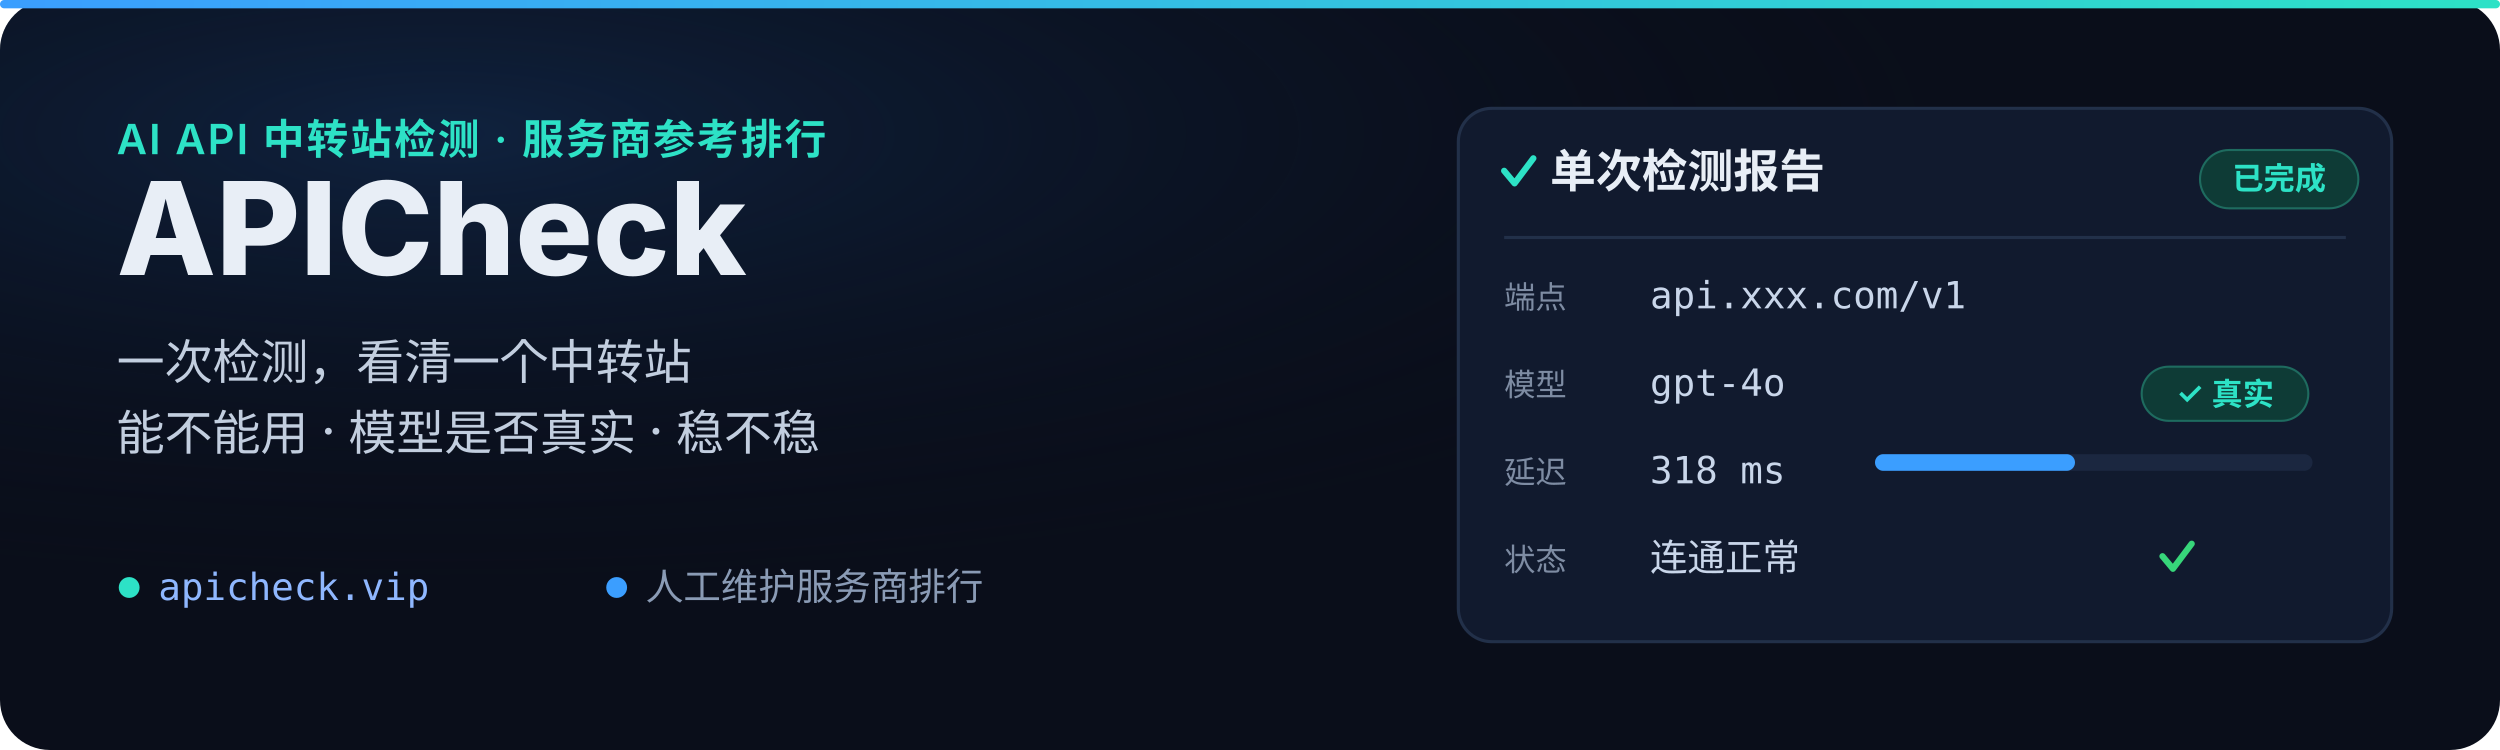
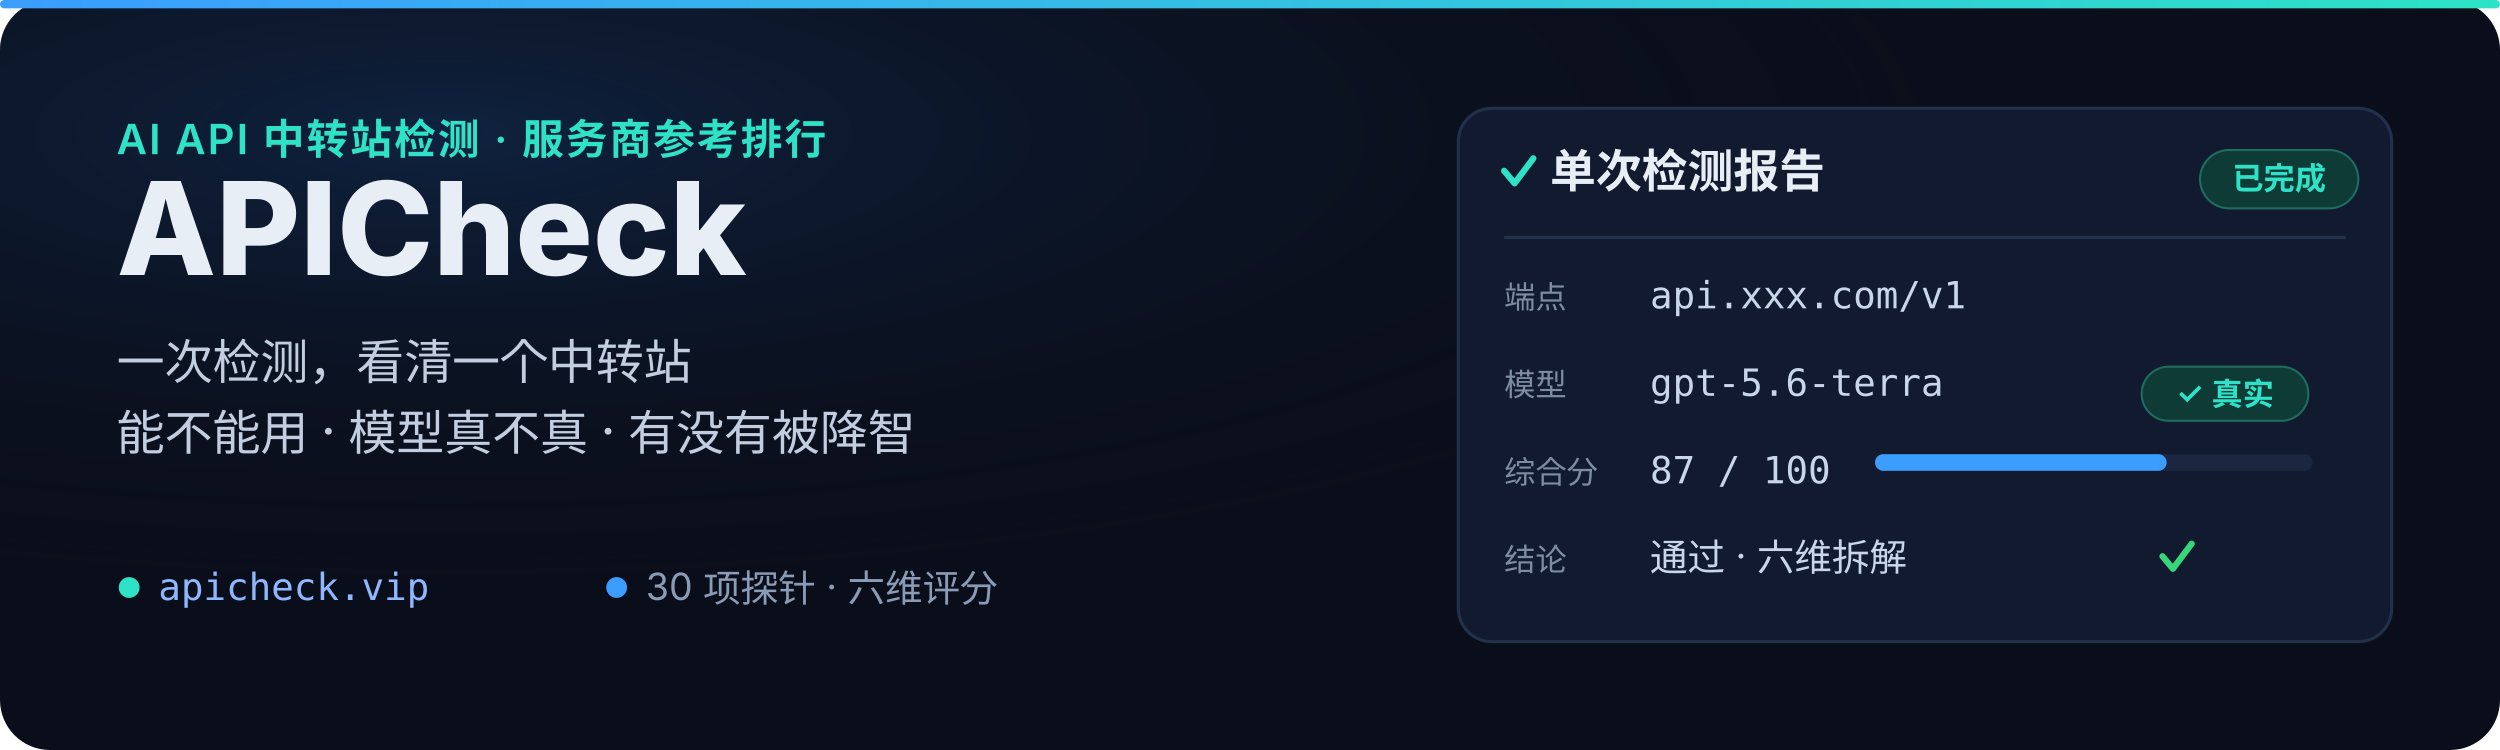
<svg xmlns="http://www.w3.org/2000/svg" width="1200" height="360" viewBox="0 0 1200 360" role="img" aria-labelledby="title desc">
  <defs>
    <radialGradient id="glow" cx="18%" cy="18%" r="62%">
      <stop offset="0%" stop-color="#13325C" stop-opacity="0.55" />
      <stop offset="100%" stop-color="#0A0E1A" stop-opacity="0" />
    </radialGradient>
    <linearGradient id="accent" x1="0" y1="0" x2="1" y2="0">
      <stop offset="0%" stop-color="#3B9EFF" />
      <stop offset="100%" stop-color="#2DE2C6" />
    </linearGradient>
  </defs>
  <rect width="1200" height="360" rx="24" fill="#0A0E1A" />
  <rect width="1200" height="360" rx="24" fill="url(#glow)" />
  <rect x="0" y="0" width="1200" height="4" rx="2" fill="url(#accent)" />
  <g transform="translate(56 0)">
    <text x="0" y="74" font-family="-apple-system,BlinkMacSystemFont,'Segoe UI','PingFang SC','Microsoft YaHei',sans-serif" font-size="20" font-weight="600" letter-spacing="1" fill="#2DE2C6">AI API 中转站检测 · 服务商参考排行</text>
    <text x="0" y="132" font-family="-apple-system,BlinkMacSystemFont,'Segoe UI','PingFang SC','Microsoft YaHei',sans-serif" font-size="62" font-weight="800" fill="#E8EEF6">APICheck</text>
    <text x="0" y="182" font-family="-apple-system,BlinkMacSystemFont,'Segoe UI','PingFang SC','Microsoft YaHei',sans-serif" font-size="23" font-weight="500" fill="#C2CEDF">一次检测，看清一个中转站</text>
-     <text x="0" y="216" font-family="-apple-system,BlinkMacSystemFont,'Segoe UI','PingFang SC','Microsoft YaHei',sans-serif" font-size="23" font-weight="500" fill="#C2CEDF">能不能用 · 模型是否真实 · 稳不稳</text>
+     <text x="0" y="216" font-family="-apple-system,BlinkMacSystemFont,'Segoe UI','PingFang SC','Microsoft YaHei',sans-serif" font-size="23" font-weight="500" fill="#C2CEDF">能不能用 · 模型真不真 · 有没有被降智</text>
    <circle cx="6" cy="282" r="5" fill="#2DE2C6" />
    <text x="20" y="288" font-family="ui-monospace,SFMono-Regular,Menlo,monospace" font-size="18" fill="#8FB7FF">apicheck.vip</text>
    <circle cx="240" cy="282" r="5" fill="#3B9EFF" />
-     <text x="254" y="288" font-family="-apple-system,BlinkMacSystemFont,'Segoe UI','PingFang SC',sans-serif" font-size="18" fill="#8A9BB5">人工维护服务商排行</text>
+     <text x="254" y="288" font-family="-apple-system,BlinkMacSystemFont,'Segoe UI','PingFang SC',sans-serif" font-size="18" fill="#8A9BB5">30 项探针 · 六维评分</text>
  </g>
  <g transform="translate(700 52)">
    <rect width="448" height="256" rx="16" fill="#111A2E" stroke="#223049" stroke-width="1.5" />
    <path d="M22 30 l5 6 l9 -12" fill="none" stroke="#2DE2C6" stroke-width="3" stroke-linecap="round" stroke-linejoin="round" />
    <text x="44" y="38" font-family="-apple-system,BlinkMacSystemFont,'Segoe UI','PingFang SC',sans-serif" font-size="22" font-weight="700" fill="#E8EEF6">单次检测报告</text>
    <rect x="356" y="20" width="76" height="28" rx="14" fill="#0E3B36" stroke="#1E6B5F" />
    <text x="394" y="39" text-anchor="middle" font-family="-apple-system,BlinkMacSystemFont,'Segoe UI','PingFang SC',sans-serif" font-size="15" font-weight="600" fill="#2DE2C6">已完成</text>
    <line x1="22" y1="62" x2="426" y2="62" stroke="#223049" stroke-width="1.5" />
    <text x="22" y="96" font-family="-apple-system,BlinkMacSystemFont,'Segoe UI','PingFang SC',sans-serif" font-size="15" fill="#7E8CA3">端点</text>
    <text x="22" y="138" font-family="-apple-system,BlinkMacSystemFont,'Segoe UI','PingFang SC',sans-serif" font-size="15" fill="#7E8CA3">模型</text>
-     <text x="22" y="180" font-family="-apple-system,BlinkMacSystemFont,'Segoe UI','PingFang SC',sans-serif" font-size="15" fill="#7E8CA3">延迟</text>
-     <text x="22" y="222" font-family="-apple-system,BlinkMacSystemFont,'Segoe UI','PingFang SC',sans-serif" font-size="15" fill="#7E8CA3">状态</text>
+     <text x="22" y="180" font-family="-apple-system,BlinkMacSystemFont,'Segoe UI','PingFang SC',sans-serif" font-size="15" fill="#7E8CA3">综合分</text>
+     <text x="22" y="222" font-family="-apple-system,BlinkMacSystemFont,'Segoe UI','PingFang SC',sans-serif" font-size="15" fill="#7E8CA3">结论</text>
    <text x="92" y="96" font-family="ui-monospace,SFMono-Regular,Menlo,monospace" font-size="18" fill="#C9D6EA">api.xxx.com/v1</text>
-     <text x="92" y="138" font-family="ui-monospace,SFMono-Regular,Menlo,monospace" font-size="18" fill="#C9D6EA">gpt-4o</text>
+     <text x="92" y="138" font-family="ui-monospace,SFMono-Regular,Menlo,monospace" font-size="18" fill="#C9D6EA">gpt-5.6-terra</text>
    <rect x="328" y="124" width="80" height="26" rx="13" fill="#0E3B36" stroke="#1E6B5F" />
    <text x="368" y="142" text-anchor="middle" font-family="-apple-system,BlinkMacSystemFont,'Segoe UI','PingFang SC',sans-serif" font-size="15" font-weight="600" fill="#2DE2C6">✓ 真实</text>
-     <text x="92" y="180" font-family="ui-monospace,SFMono-Regular,Menlo,monospace" font-size="18" fill="#C9D6EA">318 ms</text>
+     <text x="92" y="180" font-family="ui-monospace,SFMono-Regular,Menlo,monospace" font-size="18" fill="#C9D6EA">87 / 100</text>
    <rect x="200" y="166" width="210" height="8" rx="4" fill="#1B2740" />
-     <rect x="200" y="166" width="96" height="8" rx="4" fill="#3B9EFF" />
-     <text x="92" y="222" font-family="ui-monospace,SFMono-Regular,Menlo,monospace" font-size="18" fill="#C9D6EA">连通正常</text>
+     <rect x="200" y="166" width="140" height="8" rx="4" fill="#3B9EFF" />
+     <text x="92" y="222" font-family="-apple-system,BlinkMacSystemFont,'Segoe UI','PingFang SC',sans-serif" font-size="18" fill="#C9D6EA">通过 · 六维拆解</text>
    <path d="M338 215 l5 6 l9 -12" fill="none" stroke="#37D67A" stroke-width="3" stroke-linecap="round" stroke-linejoin="round" />
  </g>
</svg>
